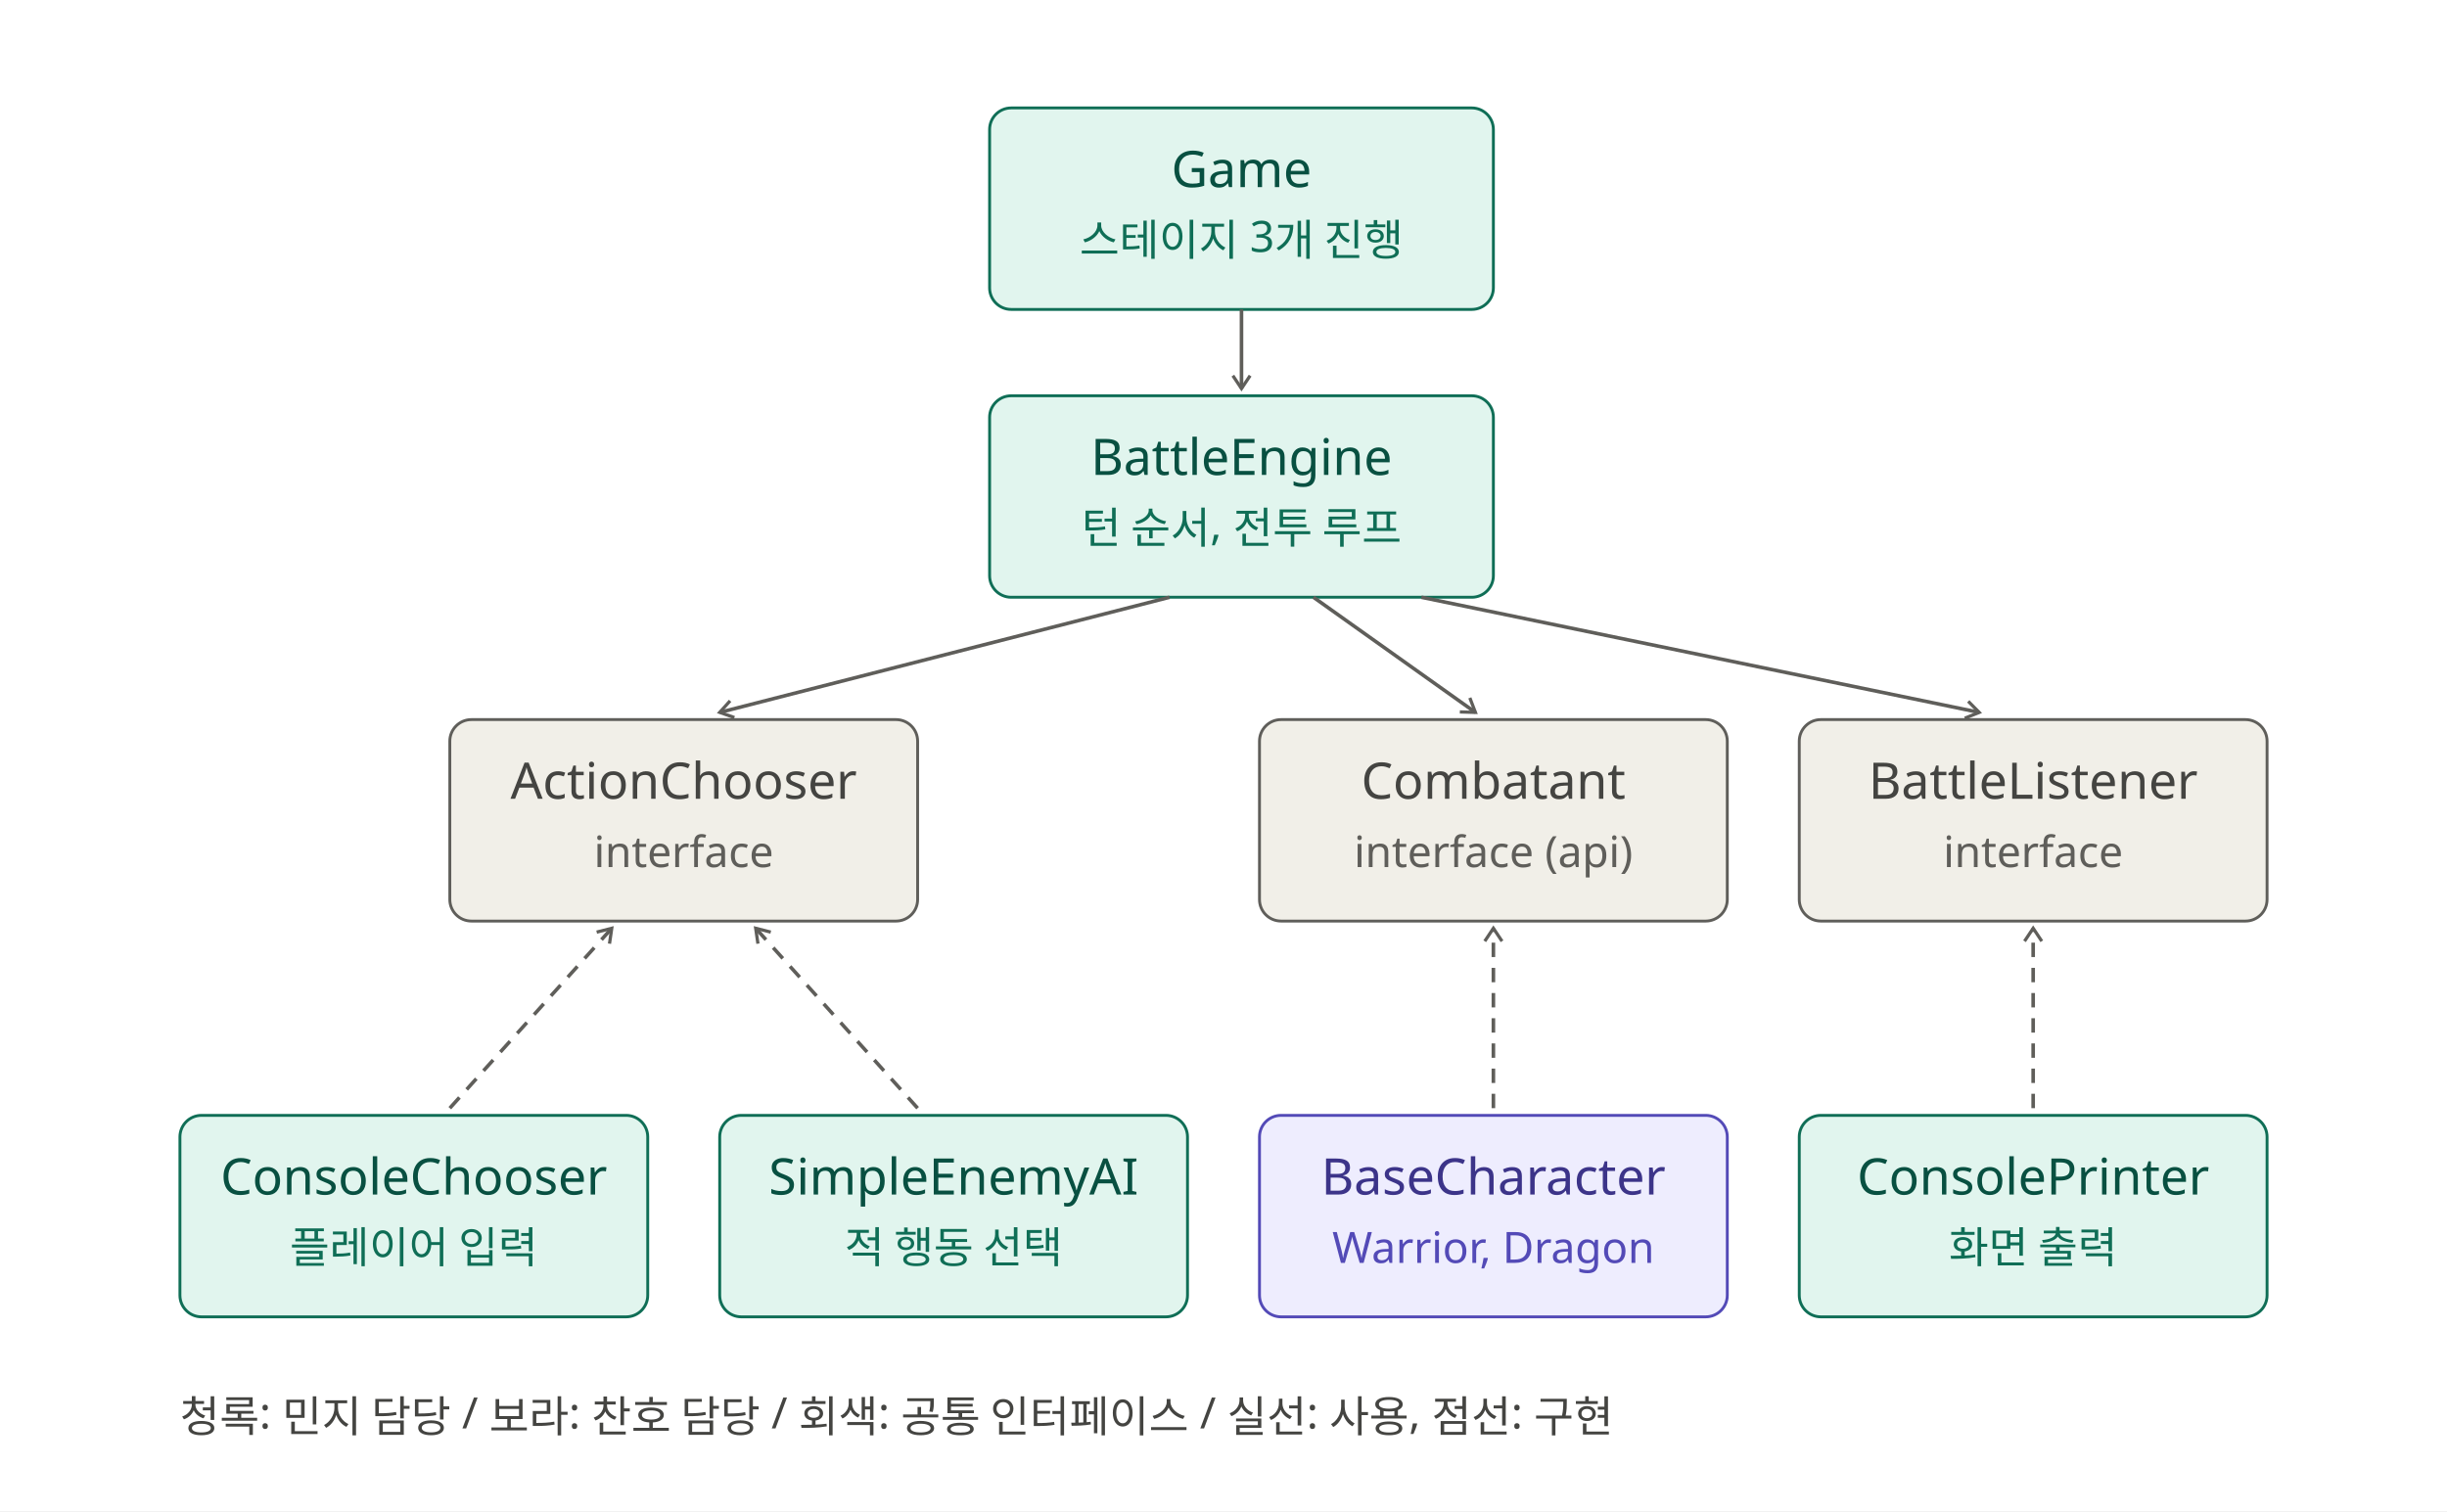
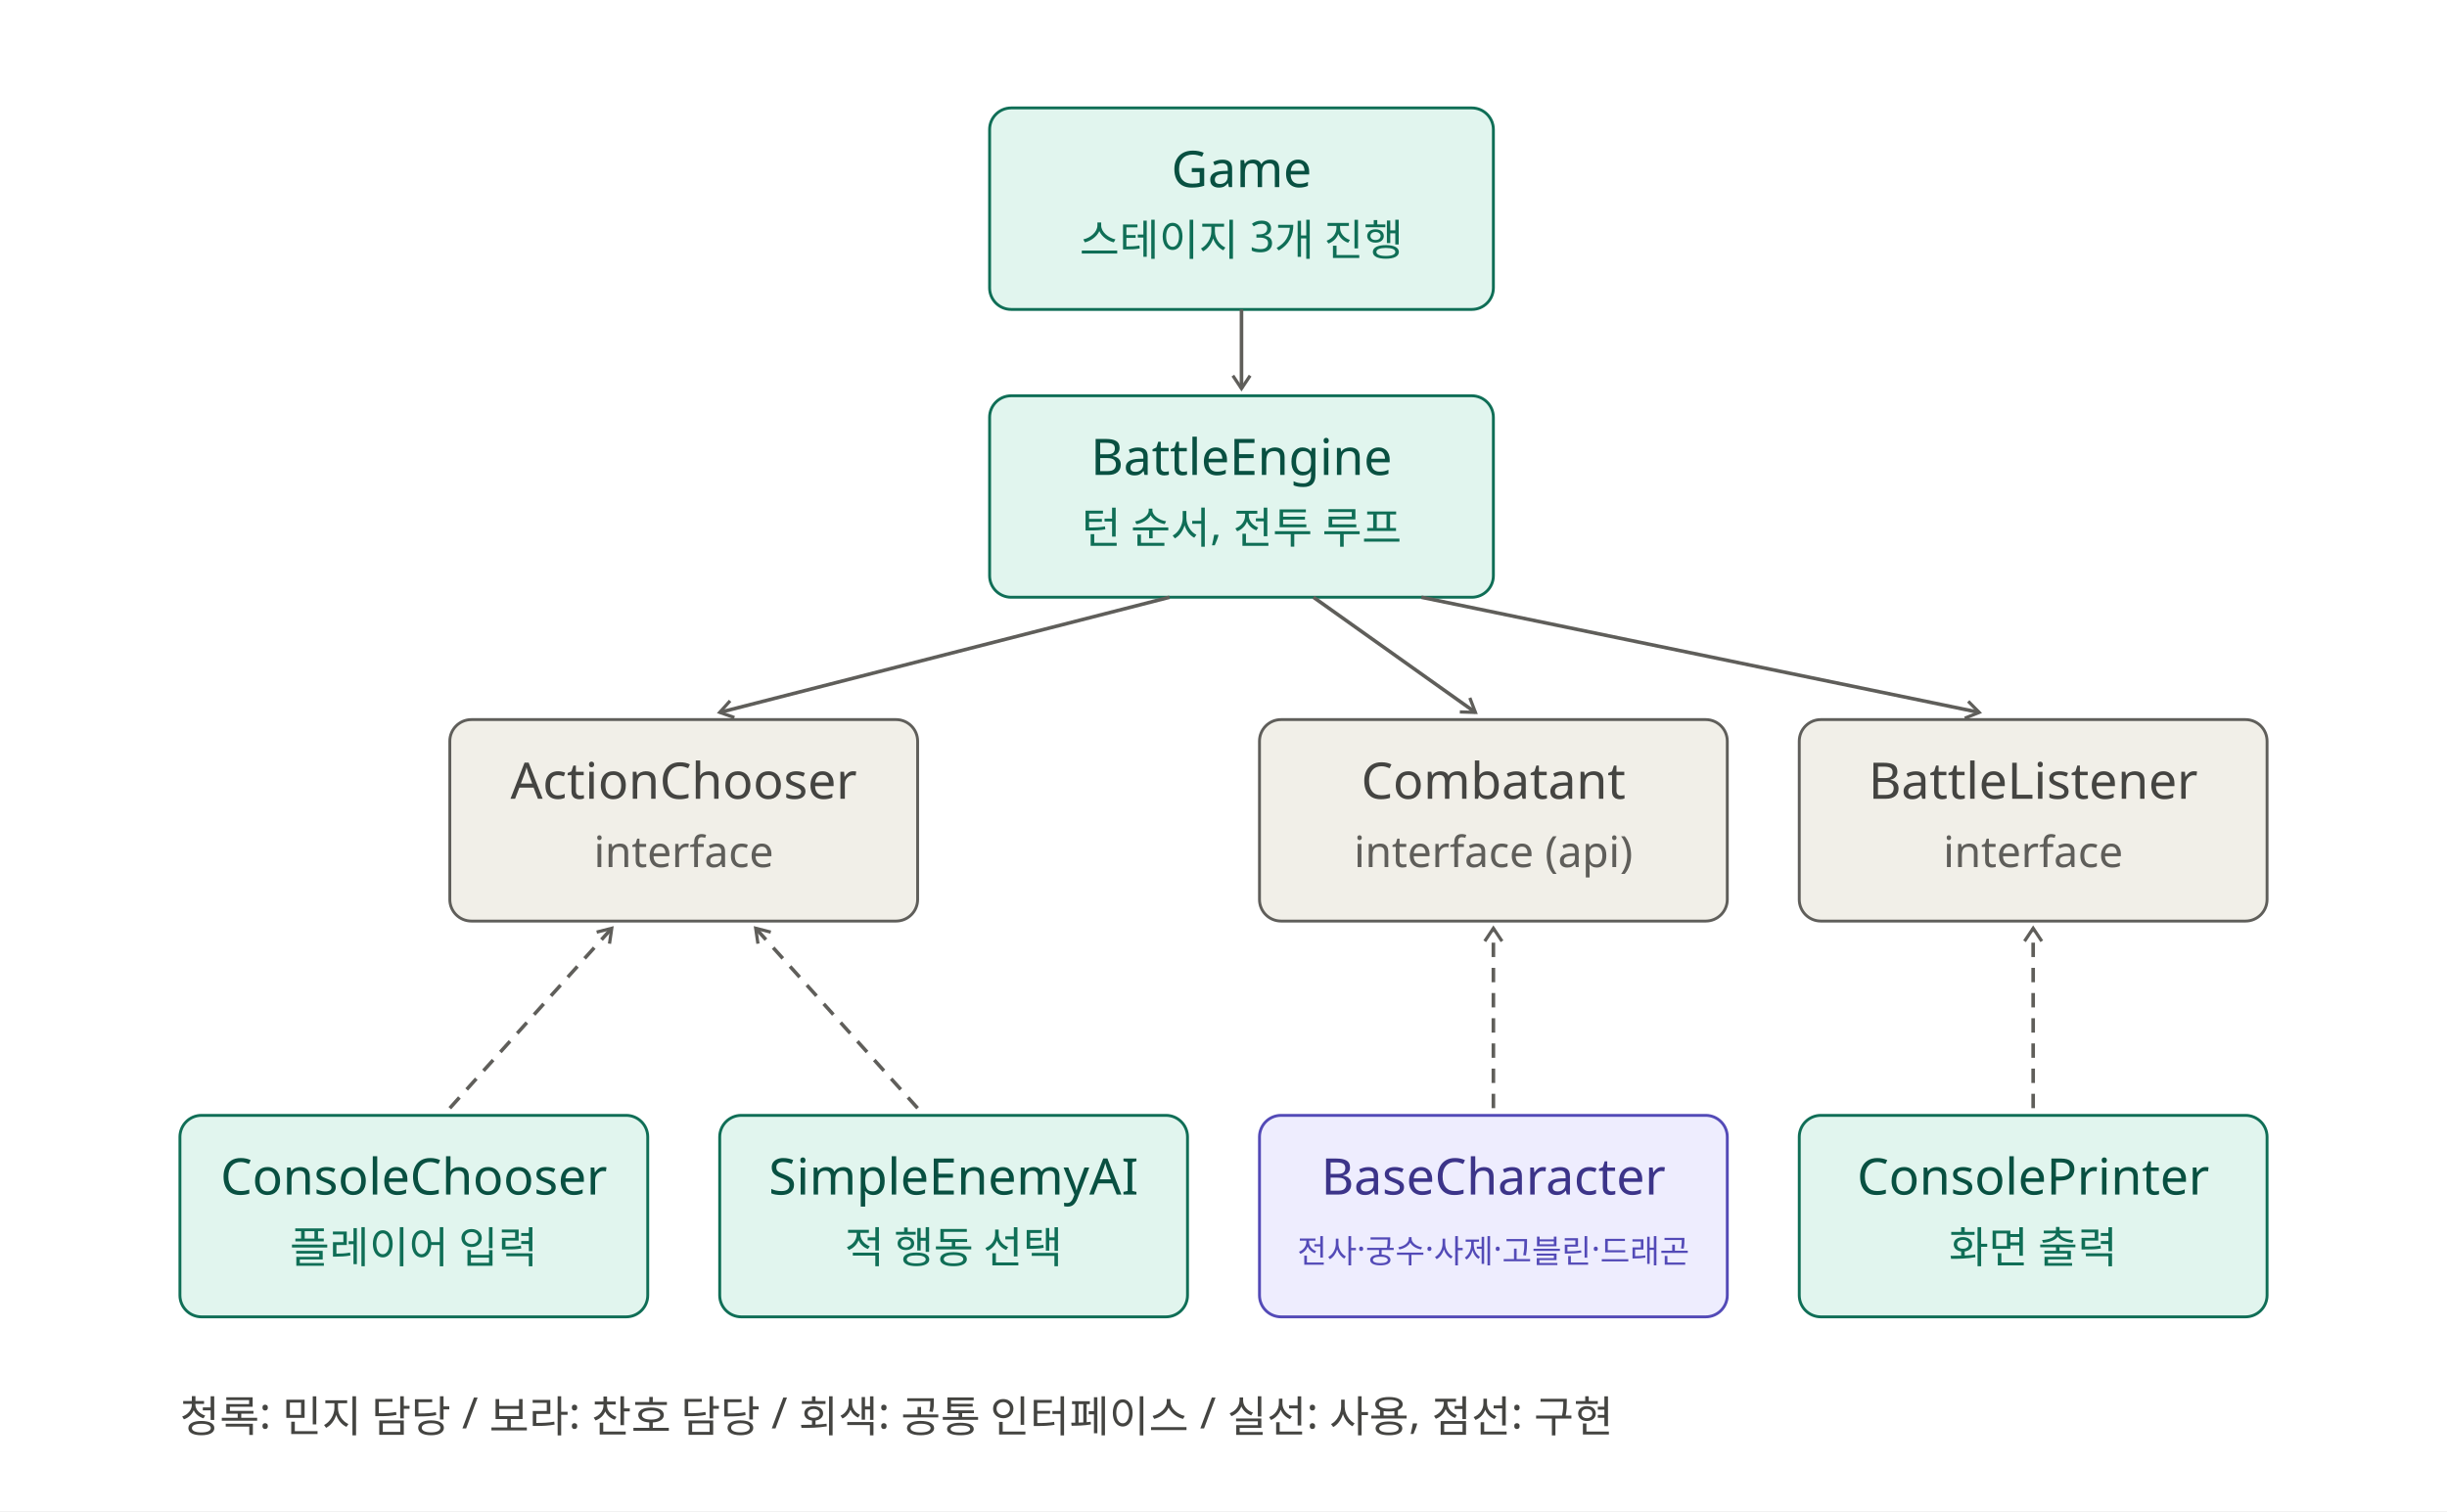
<svg xmlns="http://www.w3.org/2000/svg" width="680" height="420" viewBox="0 0 680 420">
  <rect width="680" height="420" fill="#fff" />
  <defs>
    <marker id="a" viewBox="0 0 10 10" refX="8" refY="5" markerWidth="6" markerHeight="6" orient="auto-start-reverse">
      <path d="M2 1L8 5L2 9" fill="none" stroke="#5F5E5A" stroke-width="1.5" />
    </marker>
  </defs>
  <rect x="275" y="30" width="140" height="56" rx="6" fill="#E1F5EE" stroke="#0F6E56" stroke-width="0.8" />
  <text x="345" y="52" text-anchor="middle" font-size="14" font-weight="500" fill="#085041" font-family="Malgun Gothic, Apple SD Gothic Neo, sans-serif">Game</text>
  <text x="345" y="71" text-anchor="middle" font-size="12" fill="#0F6E56" font-family="Malgun Gothic, Apple SD Gothic Neo, sans-serif">스테이지 3개 진행</text>
  <rect x="275" y="110" width="140" height="56" rx="6" fill="#E1F5EE" stroke="#0F6E56" stroke-width="0.8" />
  <text x="345" y="132" text-anchor="middle" font-size="14" font-weight="500" fill="#085041" font-family="Malgun Gothic, Apple SD Gothic Neo, sans-serif">BattleEngine</text>
  <text x="345" y="151" text-anchor="middle" font-size="12" fill="#0F6E56" font-family="Malgun Gothic, Apple SD Gothic Neo, sans-serif">턴 순서, 전투 루프</text>
  <rect x="125" y="200" width="130" height="56" rx="6" fill="#F1EFE8" stroke="#5F5E5A" stroke-width="0.8" />
  <text x="190" y="222" text-anchor="middle" font-size="14" font-weight="500" fill="#444441" font-family="Malgun Gothic, Apple SD Gothic Neo, sans-serif">ActionChooser</text>
  <text x="190" y="241" text-anchor="middle" font-size="12" fill="#5F5E5A" font-family="Malgun Gothic, Apple SD Gothic Neo, sans-serif">interface</text>
  <rect x="350" y="200" width="130" height="56" rx="6" fill="#F1EFE8" stroke="#5F5E5A" stroke-width="0.8" />
  <text x="415" y="222" text-anchor="middle" font-size="14" font-weight="500" fill="#444441" font-family="Malgun Gothic, Apple SD Gothic Neo, sans-serif">Combatant</text>
  <text x="415" y="241" text-anchor="middle" font-size="12" fill="#5F5E5A" font-family="Malgun Gothic, Apple SD Gothic Neo, sans-serif">interface (api)</text>
  <rect x="500" y="200" width="130" height="56" rx="6" fill="#F1EFE8" stroke="#5F5E5A" stroke-width="0.8" />
  <text x="565" y="222" text-anchor="middle" font-size="14" font-weight="500" fill="#444441" font-family="Malgun Gothic, Apple SD Gothic Neo, sans-serif">BattleListener</text>
  <text x="565" y="241" text-anchor="middle" font-size="12" fill="#5F5E5A" font-family="Malgun Gothic, Apple SD Gothic Neo, sans-serif">interface</text>
  <rect x="50" y="310" width="130" height="56" rx="6" fill="#E1F5EE" stroke="#0F6E56" stroke-width="0.8" />
  <text x="115" y="332" text-anchor="middle" font-size="14" font-weight="500" fill="#085041" font-family="Malgun Gothic, Apple SD Gothic Neo, sans-serif">ConsoleChooser</text>
  <text x="115" y="351" text-anchor="middle" font-size="12" fill="#0F6E56" font-family="Malgun Gothic, Apple SD Gothic Neo, sans-serif">플레이어 입력</text>
  <rect x="200" y="310" width="130" height="56" rx="6" fill="#E1F5EE" stroke="#0F6E56" stroke-width="0.8" />
  <text x="265" y="332" text-anchor="middle" font-size="14" font-weight="500" fill="#085041" font-family="Malgun Gothic, Apple SD Gothic Neo, sans-serif">SimpleEnemyAI</text>
  <text x="265" y="351" text-anchor="middle" font-size="12" fill="#0F6E56" font-family="Malgun Gothic, Apple SD Gothic Neo, sans-serif">적 행동 선택</text>
  <rect x="350" y="310" width="130" height="56" rx="6" fill="#EEEDFE" stroke="#534AB7" stroke-width="0.8" />
  <text x="415" y="332" text-anchor="middle" font-size="14" font-weight="500" fill="#3C3489" font-family="Malgun Gothic, Apple SD Gothic Neo, sans-serif">BaseCharacter</text>
-   <text x="415" y="351" text-anchor="middle" font-size="12" fill="#534AB7" font-family="Malgun Gothic, Apple SD Gothic Neo, sans-serif">Warrior, Dragon</text>
+   <text x="415" y="351" text-anchor="middle" font-size="9" fill="#534AB7" font-family="Malgun Gothic, Apple SD Gothic Neo, sans-serif">전사·궁수·사제·고블린·드래곤</text>
  <rect x="500" y="310" width="130" height="56" rx="6" fill="#E1F5EE" stroke="#0F6E56" stroke-width="0.8" />
  <text x="565" y="332" text-anchor="middle" font-size="14" font-weight="500" fill="#085041" font-family="Malgun Gothic, Apple SD Gothic Neo, sans-serif">ConsolePrinter</text>
  <text x="565" y="351" text-anchor="middle" font-size="12" fill="#0F6E56" font-family="Malgun Gothic, Apple SD Gothic Neo, sans-serif">화면 출력</text>
  <line x1="345" y1="86" x2="345" y2="108" stroke="#5F5E5A" marker-end="url(#a)" />
  <line x1="325" y1="166" x2="200" y2="198" stroke="#5F5E5A" marker-end="url(#a)" />
  <line x1="365" y1="166" x2="410" y2="198" stroke="#5F5E5A" marker-end="url(#a)" />
  <line x1="395" y1="166" x2="550" y2="198" stroke="#5F5E5A" marker-end="url(#a)" />
  <line x1="125" y1="308" x2="170" y2="258" stroke="#5F5E5A" stroke-dasharray="4 3" marker-end="url(#a)" />
  <line x1="255" y1="308" x2="210" y2="258" stroke="#5F5E5A" stroke-dasharray="4 3" marker-end="url(#a)" />
  <line x1="415" y1="308" x2="415" y2="258" stroke="#5F5E5A" stroke-dasharray="4 3" marker-end="url(#a)" />
  <line x1="565" y1="308" x2="565" y2="258" stroke="#5F5E5A" stroke-dasharray="4 3" marker-end="url(#a)" />
  <text x="50" y="398" font-size="12" fill="#444441" font-family="Malgun Gothic, Apple SD Gothic Neo, sans-serif">청록: 민지 담당 / 보라: 찬호 담당 / 회색: 공통 인터페이스 / 실선: 사용, 점선: 구현</text>
</svg>
